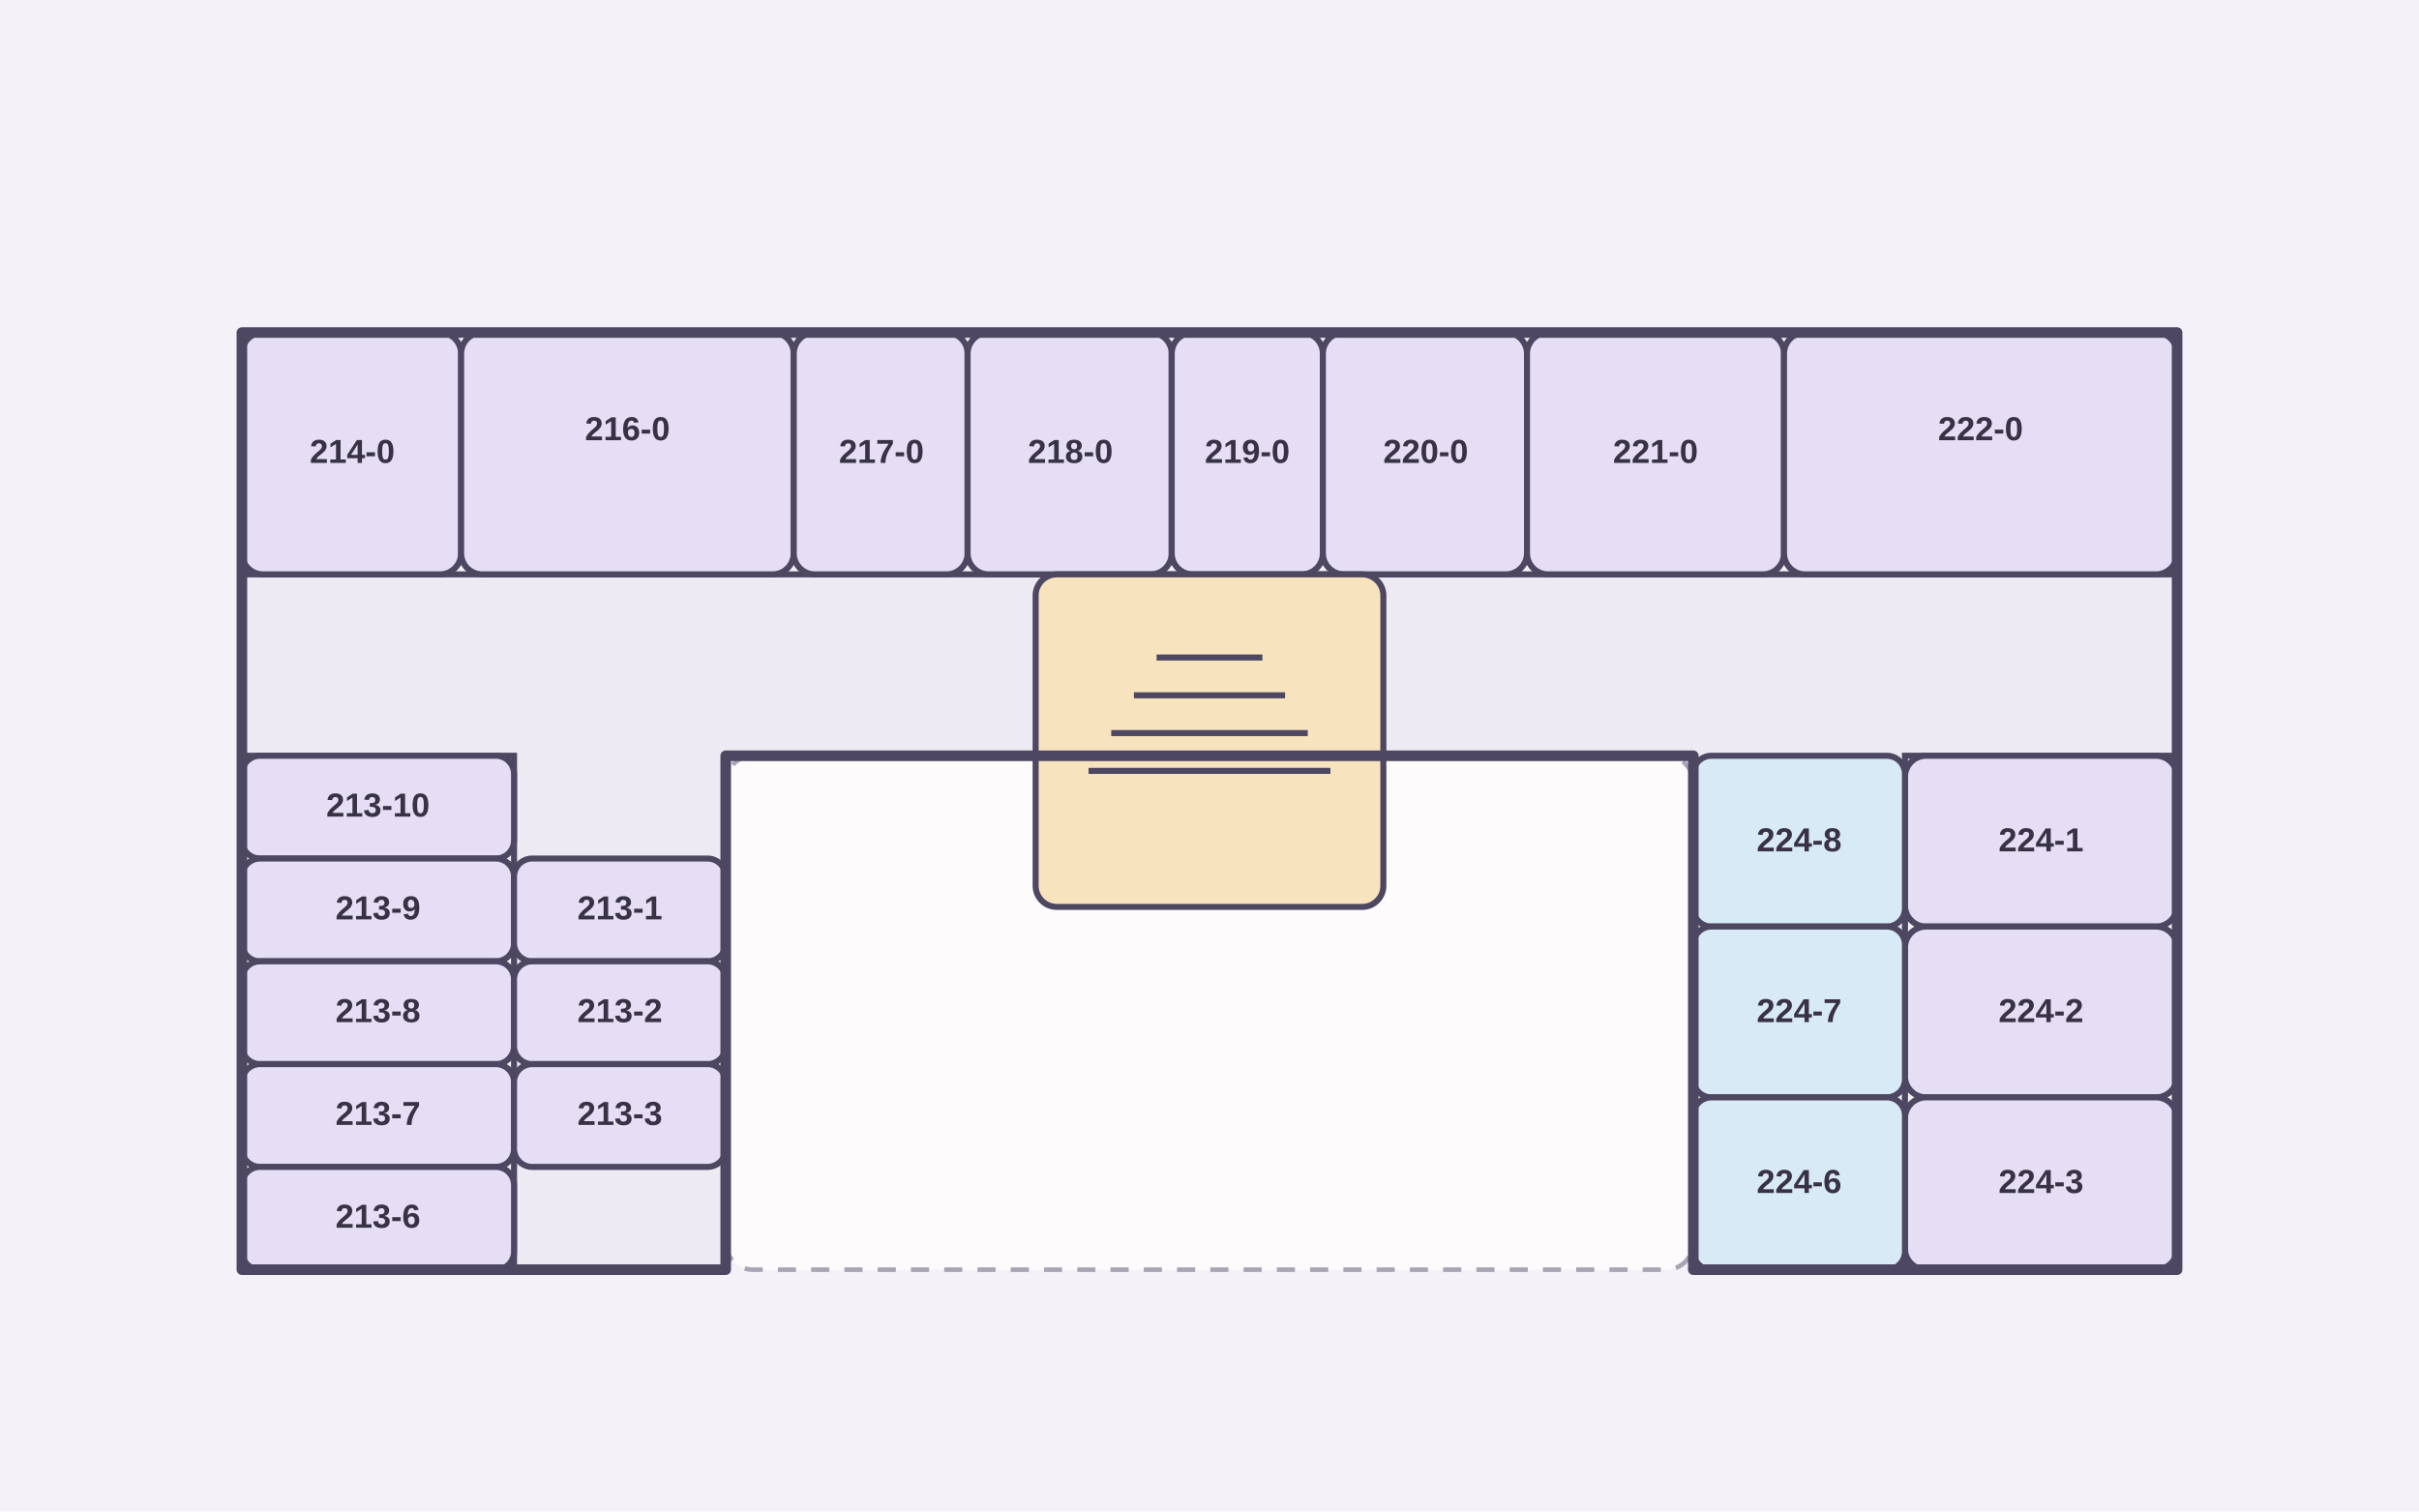
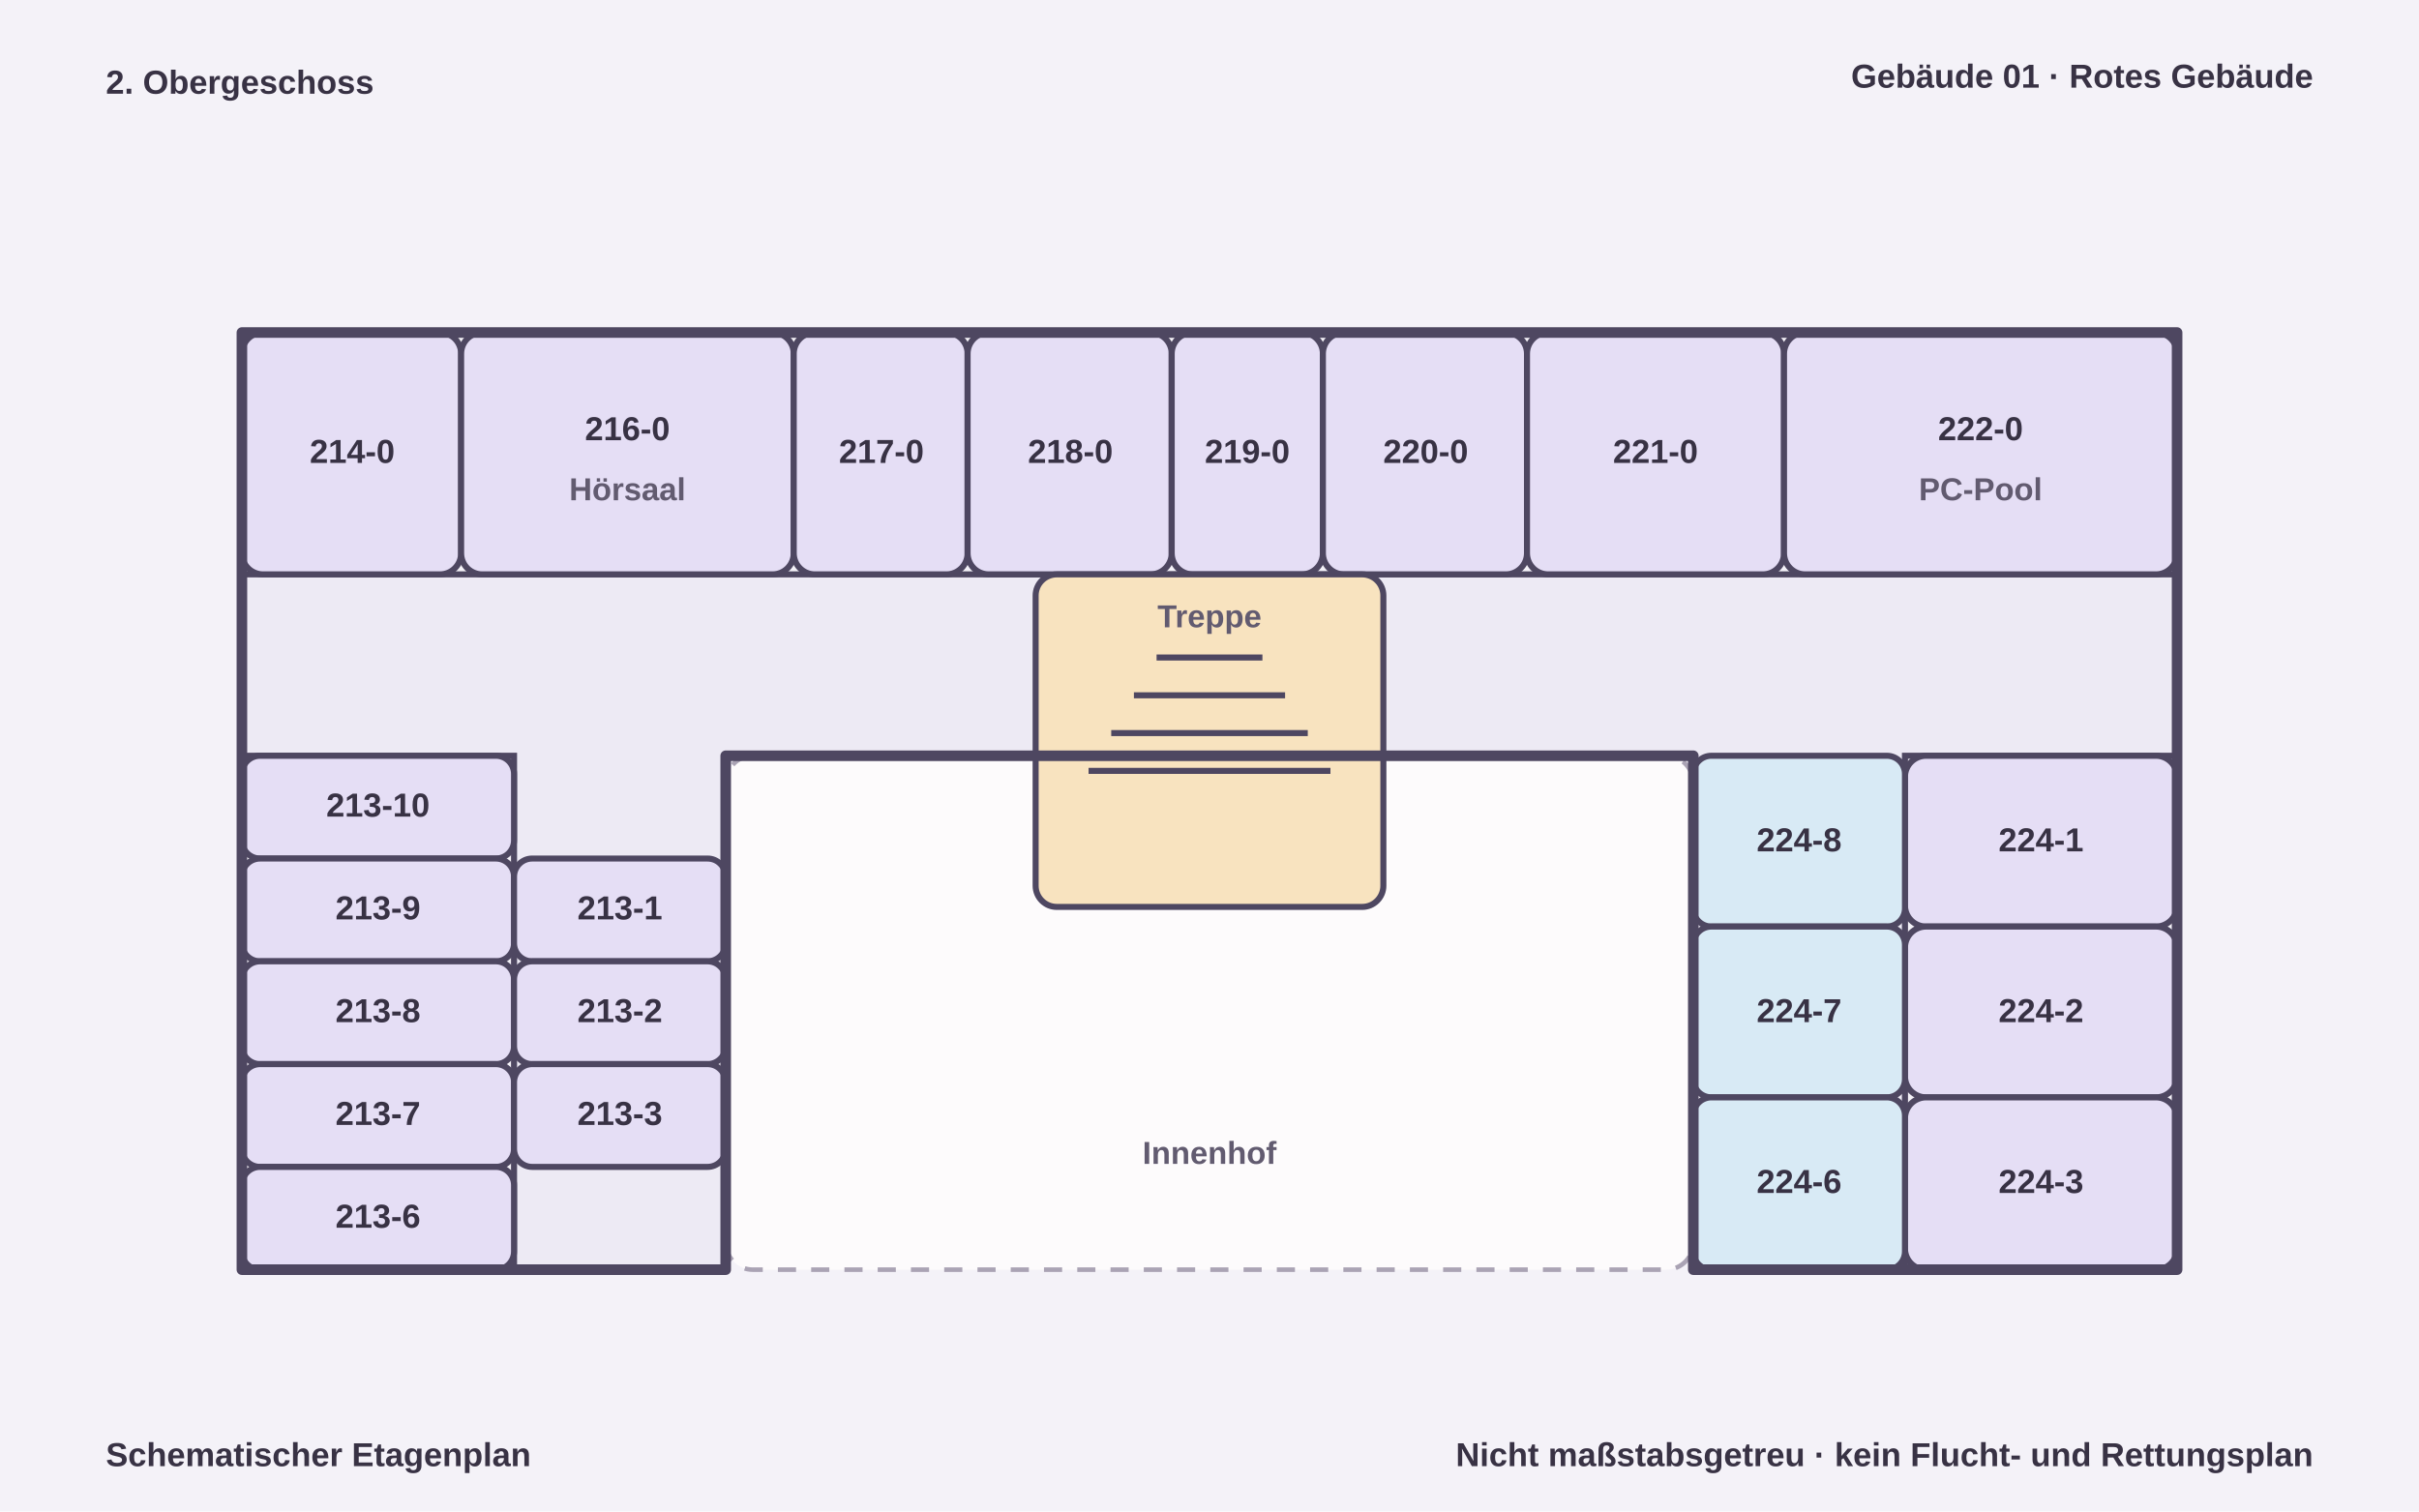
<svg xmlns="http://www.w3.org/2000/svg" viewBox="0 0 1600 1000" role="img">
  <rect width="1600" height="1000" fill="#F4F2F8" />
+   <g id="header">
+     <text class="map-text" x="70" y="62" fill="#383244" font-family="Arial,sans-serif" font-size="22px" font-weight="600" stroke="none">2. Obergeschoss</text>
+     <text class="map-text" x="1530" y="58" fill="#383244" font-family="Arial,sans-serif" font-size="22px" font-weight="600" text-anchor="end" stroke="none">Gebäude 01 · Rotes Gebäude</text>
+   </g>
  <path class="corridor" d="M160 380H1440V500H1260V840H1120V500H480V840H340V500H160Z" fill="#EDEAF4" stroke="#4E4761" stroke-width="4" />
  <rect class="court" x="480" y="500" width="640" height="340" rx="18" fill="#FDFBFC" stroke="#AAA3B4" stroke-width="3" stroke-dasharray="12 10" />
+   <text class="label map-text" x="800" y="770" text-anchor="middle" font-family="Arial,sans-serif" font-size="21px" font-weight="600" fill="#625B70" stroke="none">Innenhof</text>
  <g id="room-koethen-01-second-floor-214-0" class="room" data-room-key="koethen-01-second-floor-214-0" data-room-number="214-0" data-building-key="koethen-01" data-floor-key="koethen-01-second-floor" data-focus-x="232.5" data-focus-y="300" fill="#E5DEF5" stroke="#4E4761" stroke-width="4" text-anchor="middle" dominant-baseline="middle">
    <rect x="160" y="220" width="145" height="160" rx="14" />
    <text class="room-number map-text" x="233" y="300" font-family="Arial,sans-serif" font-size="22px" font-weight="600" fill="#383244" stroke="none">214-0</text>
  </g>
  <g id="room-koethen-01-second-floor-216-0" class="room" data-room-key="koethen-01-second-floor-216-0" data-room-number="216-0" data-building-key="koethen-01" data-floor-key="koethen-01-second-floor" data-focus-x="415" data-focus-y="300" fill="#E5DEF5" stroke="#4E4761" stroke-width="4" text-anchor="middle" dominant-baseline="middle">
    <rect x="305" y="220" width="220" height="160" rx="14" />
    <text class="room-number map-text" x="415" y="285" font-family="Arial,sans-serif" font-size="22px" font-weight="600" fill="#383244" stroke="none">216-0</text>
+     <text class="label map-text" x="415" y="325" font-family="Arial,sans-serif" font-size="21px" font-weight="600" fill="#625B70" stroke="none">Hörsaal</text>
  </g>
  <g id="room-koethen-01-second-floor-217-0" class="room" data-room-key="koethen-01-second-floor-217-0" data-room-number="217-0" data-building-key="koethen-01" data-floor-key="koethen-01-second-floor" data-focus-x="582.5" data-focus-y="300" fill="#E5DEF5" stroke="#4E4761" stroke-width="4" text-anchor="middle" dominant-baseline="middle">
    <rect x="525" y="220" width="115" height="160" rx="14" />
    <text class="room-number map-text" x="583" y="300" font-family="Arial,sans-serif" font-size="22px" font-weight="600" fill="#383244" stroke="none">217-0</text>
  </g>
  <g id="room-koethen-01-second-floor-218-0" class="room" data-room-key="koethen-01-second-floor-218-0" data-room-number="218-0" data-building-key="koethen-01" data-floor-key="koethen-01-second-floor" data-focus-x="707.5" data-focus-y="300" fill="#E5DEF5" stroke="#4E4761" stroke-width="4" text-anchor="middle" dominant-baseline="middle">
    <rect x="640" y="220" width="135" height="160" rx="14" />
    <text class="room-number map-text" x="708" y="300" font-family="Arial,sans-serif" font-size="22px" font-weight="600" fill="#383244" stroke="none">218-0</text>
  </g>
  <g id="room-koethen-01-second-floor-219-0" class="room" data-room-key="koethen-01-second-floor-219-0" data-room-number="219-0" data-building-key="koethen-01" data-floor-key="koethen-01-second-floor" data-focus-x="825" data-focus-y="300" fill="#E5DEF5" stroke="#4E4761" stroke-width="4" text-anchor="middle" dominant-baseline="middle">
    <rect x="775" y="220" width="100" height="160" rx="14" />
    <text class="room-number map-text" x="825" y="300" font-family="Arial,sans-serif" font-size="22px" font-weight="600" fill="#383244" stroke="none">219-0</text>
  </g>
  <g id="room-koethen-01-second-floor-220-0" class="room" data-room-key="koethen-01-second-floor-220-0" data-room-number="220-0" data-building-key="koethen-01" data-floor-key="koethen-01-second-floor" data-focus-x="942.5" data-focus-y="300" fill="#E5DEF5" stroke="#4E4761" stroke-width="4" text-anchor="middle" dominant-baseline="middle">
    <rect x="875" y="220" width="135" height="160" rx="14" />
    <text class="room-number map-text" x="943" y="300" font-family="Arial,sans-serif" font-size="22px" font-weight="600" fill="#383244" stroke="none">220-0</text>
  </g>
  <g id="room-koethen-01-second-floor-221-0" class="room" data-room-key="koethen-01-second-floor-221-0" data-room-number="221-0" data-building-key="koethen-01" data-floor-key="koethen-01-second-floor" data-focus-x="1095" data-focus-y="300" fill="#E5DEF5" stroke="#4E4761" stroke-width="4" text-anchor="middle" dominant-baseline="middle">
    <rect x="1010" y="220" width="170" height="160" rx="14" />
    <text class="room-number map-text" x="1095" y="300" font-family="Arial,sans-serif" font-size="22px" font-weight="600" fill="#383244" stroke="none">221-0</text>
  </g>
  <g id="room-koethen-01-second-floor-222-0" class="room" data-room-key="koethen-01-second-floor-222-0" data-room-number="222-0" data-building-key="koethen-01" data-floor-key="koethen-01-second-floor" data-focus-x="1310" data-focus-y="300" fill="#E5DEF5" stroke="#4E4761" stroke-width="4" text-anchor="middle" dominant-baseline="middle">
    <rect x="1180" y="220" width="260" height="160" rx="14" />
    <text class="room-number map-text" x="1310" y="285" font-family="Arial,sans-serif" font-size="22px" font-weight="600" fill="#383244" stroke="none">222-0</text>
+     <text class="label map-text" x="1310" y="325" font-family="Arial,sans-serif" font-size="21px" font-weight="600" fill="#625B70" stroke="none">PC-Pool</text>
  </g>
  <g class="core" fill="#F8E3BF" stroke="#4E4761" stroke-width="4">
    <rect x="685" y="380" width="230" height="220" rx="14" />
    <path d="M720 510h160m-145-25h130m-115-25h100m-85-25h70" fill="none" stroke="#4E4761" stroke-width="4" />
+     <text class="label map-text" x="800" y="415" text-anchor="middle" font-family="Arial,sans-serif" font-size="21px" font-weight="600" fill="#625B70" stroke="none">Treppe</text>
  </g>
  <g id="room-koethen-01-second-floor-213-10" class="room" data-room-key="koethen-01-second-floor-213-10" data-room-number="213-10" data-building-key="koethen-01" data-floor-key="koethen-01-second-floor" data-focus-x="250" data-focus-y="534" fill="#E5DEF5" stroke="#4E4761" stroke-width="4" text-anchor="middle" dominant-baseline="middle">
    <rect x="160" y="500" width="180" height="68" rx="12" />
    <text class="room-number map-text" x="250" y="534" font-family="Arial,sans-serif" font-size="22px" font-weight="600" fill="#383244" stroke="none">213-10</text>
  </g>
  <g id="room-koethen-01-second-floor-213-9" class="room" data-room-key="koethen-01-second-floor-213-9" data-room-number="213-9" data-building-key="koethen-01" data-floor-key="koethen-01-second-floor" data-focus-x="250" data-focus-y="602" fill="#E5DEF5" stroke="#4E4761" stroke-width="4" text-anchor="middle" dominant-baseline="middle">
    <rect x="160" y="568" width="180" height="68" rx="12" />
    <text class="room-number map-text" x="250" y="602" font-family="Arial,sans-serif" font-size="22px" font-weight="600" fill="#383244" stroke="none">213-9</text>
  </g>
  <g id="room-koethen-01-second-floor-213-8" class="room" data-room-key="koethen-01-second-floor-213-8" data-room-number="213-8" data-building-key="koethen-01" data-floor-key="koethen-01-second-floor" data-focus-x="250" data-focus-y="670" fill="#E5DEF5" stroke="#4E4761" stroke-width="4" text-anchor="middle" dominant-baseline="middle">
    <rect x="160" y="636" width="180" height="68" rx="12" />
    <text class="room-number map-text" x="250" y="670" font-family="Arial,sans-serif" font-size="22px" font-weight="600" fill="#383244" stroke="none">213-8</text>
  </g>
  <g id="room-koethen-01-second-floor-213-7" class="room" data-room-key="koethen-01-second-floor-213-7" data-room-number="213-7" data-building-key="koethen-01" data-floor-key="koethen-01-second-floor" data-focus-x="250" data-focus-y="738" fill="#E5DEF5" stroke="#4E4761" stroke-width="4" text-anchor="middle" dominant-baseline="middle">
    <rect x="160" y="704" width="180" height="68" rx="12" />
    <text class="room-number map-text" x="250" y="738" font-family="Arial,sans-serif" font-size="22px" font-weight="600" fill="#383244" stroke="none">213-7</text>
  </g>
  <g id="room-koethen-01-second-floor-213-6" class="room" data-room-key="koethen-01-second-floor-213-6" data-room-number="213-6" data-building-key="koethen-01" data-floor-key="koethen-01-second-floor" data-focus-x="250" data-focus-y="806" fill="#E5DEF5" stroke="#4E4761" stroke-width="4" text-anchor="middle" dominant-baseline="middle">
    <rect x="160" y="772" width="180" height="68" rx="12" />
    <text class="room-number map-text" x="250" y="806" font-family="Arial,sans-serif" font-size="22px" font-weight="600" fill="#383244" stroke="none">213-6</text>
  </g>
  <g id="room-koethen-01-second-floor-213-1" class="room" data-room-key="koethen-01-second-floor-213-1" data-room-number="213-1" data-building-key="koethen-01" data-floor-key="koethen-01-second-floor" data-focus-x="410" data-focus-y="602" fill="#E5DEF5" stroke="#4E4761" stroke-width="4" text-anchor="middle" dominant-baseline="middle">
    <rect x="340" y="568" width="140" height="68" rx="12" />
    <text class="room-number map-text" x="410" y="602" font-family="Arial,sans-serif" font-size="22px" font-weight="600" fill="#383244" stroke="none">213-1</text>
  </g>
  <g id="room-koethen-01-second-floor-213-2" class="room" data-room-key="koethen-01-second-floor-213-2" data-room-number="213-2" data-building-key="koethen-01" data-floor-key="koethen-01-second-floor" data-focus-x="410" data-focus-y="670" fill="#E5DEF5" stroke="#4E4761" stroke-width="4" text-anchor="middle" dominant-baseline="middle">
    <rect x="340" y="636" width="140" height="68" rx="12" />
    <text class="room-number map-text" x="410" y="670" font-family="Arial,sans-serif" font-size="22px" font-weight="600" fill="#383244" stroke="none">213-2</text>
  </g>
  <g id="room-koethen-01-second-floor-213-3" class="room" data-room-key="koethen-01-second-floor-213-3" data-room-number="213-3" data-building-key="koethen-01" data-floor-key="koethen-01-second-floor" data-focus-x="410" data-focus-y="738" fill="#E5DEF5" stroke="#4E4761" stroke-width="4" text-anchor="middle" dominant-baseline="middle">
    <rect x="340" y="704" width="140" height="68" rx="12" />
    <text class="room-number map-text" x="410" y="738" font-family="Arial,sans-serif" font-size="22px" font-weight="600" fill="#383244" stroke="none">213-3</text>
  </g>
  <g id="room-koethen-01-second-floor-224-1" class="room" data-room-key="koethen-01-second-floor-224-1" data-room-number="224-1" data-building-key="koethen-01" data-floor-key="koethen-01-second-floor" data-focus-x="1350" data-focus-y="556.5" fill="#E5DEF5" stroke="#4E4761" stroke-width="4" text-anchor="middle" dominant-baseline="middle">
    <rect x="1260" y="500" width="180" height="113" rx="14" />
    <text class="room-number map-text" x="1350" y="557" font-family="Arial,sans-serif" font-size="22px" font-weight="600" fill="#383244" stroke="none">224-1</text>
  </g>
  <g id="room-koethen-01-second-floor-224-2" class="room" data-room-key="koethen-01-second-floor-224-2" data-room-number="224-2" data-building-key="koethen-01" data-floor-key="koethen-01-second-floor" data-focus-x="1350" data-focus-y="669.5" fill="#E5DEF5" stroke="#4E4761" stroke-width="4" text-anchor="middle" dominant-baseline="middle">
    <rect x="1260" y="613" width="180" height="113" rx="14" />
    <text class="room-number map-text" x="1350" y="670" font-family="Arial,sans-serif" font-size="22px" font-weight="600" fill="#383244" stroke="none">224-2</text>
  </g>
  <g id="room-koethen-01-second-floor-224-3" class="room" data-room-key="koethen-01-second-floor-224-3" data-room-number="224-3" data-building-key="koethen-01" data-floor-key="koethen-01-second-floor" data-focus-x="1350" data-focus-y="783" fill="#E5DEF5" stroke="#4E4761" stroke-width="4" text-anchor="middle" dominant-baseline="middle">
    <rect x="1260" y="726" width="180" height="114" rx="14" />
    <text class="room-number map-text" x="1350" y="783" font-family="Arial,sans-serif" font-size="22px" font-weight="600" fill="#383244" stroke="none">224-3</text>
  </g>
  <g id="room-koethen-01-second-floor-224-8" class="room service" data-room-key="koethen-01-second-floor-224-8" data-room-number="224-8" data-building-key="koethen-01" data-floor-key="koethen-01-second-floor" data-focus-x="1190" data-focus-y="556.5" fill="#D8EAF5" stroke="#4E4761" stroke-width="4" text-anchor="middle" dominant-baseline="middle">
    <rect x="1120" y="500" width="140" height="113" rx="12" />
    <text class="room-number map-text" x="1190" y="557" font-family="Arial,sans-serif" font-size="22px" font-weight="600" fill="#383244" stroke="none">224-8</text>
  </g>
  <g id="room-koethen-01-second-floor-224-7" class="room service" data-room-key="koethen-01-second-floor-224-7" data-room-number="224-7" data-building-key="koethen-01" data-floor-key="koethen-01-second-floor" data-focus-x="1190" data-focus-y="669.5" fill="#D8EAF5" stroke="#4E4761" stroke-width="4" text-anchor="middle" dominant-baseline="middle">
    <rect x="1120" y="613" width="140" height="113" rx="12" />
    <text class="room-number map-text" x="1190" y="670" font-family="Arial,sans-serif" font-size="22px" font-weight="600" fill="#383244" stroke="none">224-7</text>
  </g>
  <g id="room-koethen-01-second-floor-224-6" class="room service" data-room-key="koethen-01-second-floor-224-6" data-room-number="224-6" data-building-key="koethen-01" data-floor-key="koethen-01-second-floor" data-focus-x="1190" data-focus-y="783" fill="#D8EAF5" stroke="#4E4761" stroke-width="4" text-anchor="middle" dominant-baseline="middle">
    <rect x="1120" y="726" width="140" height="114" rx="12" />
    <text class="room-number map-text" x="1190" y="783" font-family="Arial,sans-serif" font-size="22px" font-weight="600" fill="#383244" stroke="none">224-6</text>
  </g>
  <path class="outline" d="M160 220H1440V840H1120V500H480V840H160Z" fill="none" stroke="#4E4761" stroke-width="7" stroke-linejoin="round" />
+   <g id="footer" fill="#706A80" font-family="Arial, Helvetica, sans-serif" font-size="15" font-weight="400">
+     <text class="map-text" x="70" y="970" font-family="Arial,sans-serif" font-size="22px" font-weight="600" fill="#383244" stroke="none">Schematischer Etagenplan</text>
+     <text class="map-text" x="1530" y="970" text-anchor="end" font-family="Arial,sans-serif" font-size="22px" font-weight="600" fill="#383244" stroke="none">Nicht maßstabsgetreu · kein Flucht- und Rettungsplan</text>
+   </g>
</svg>
